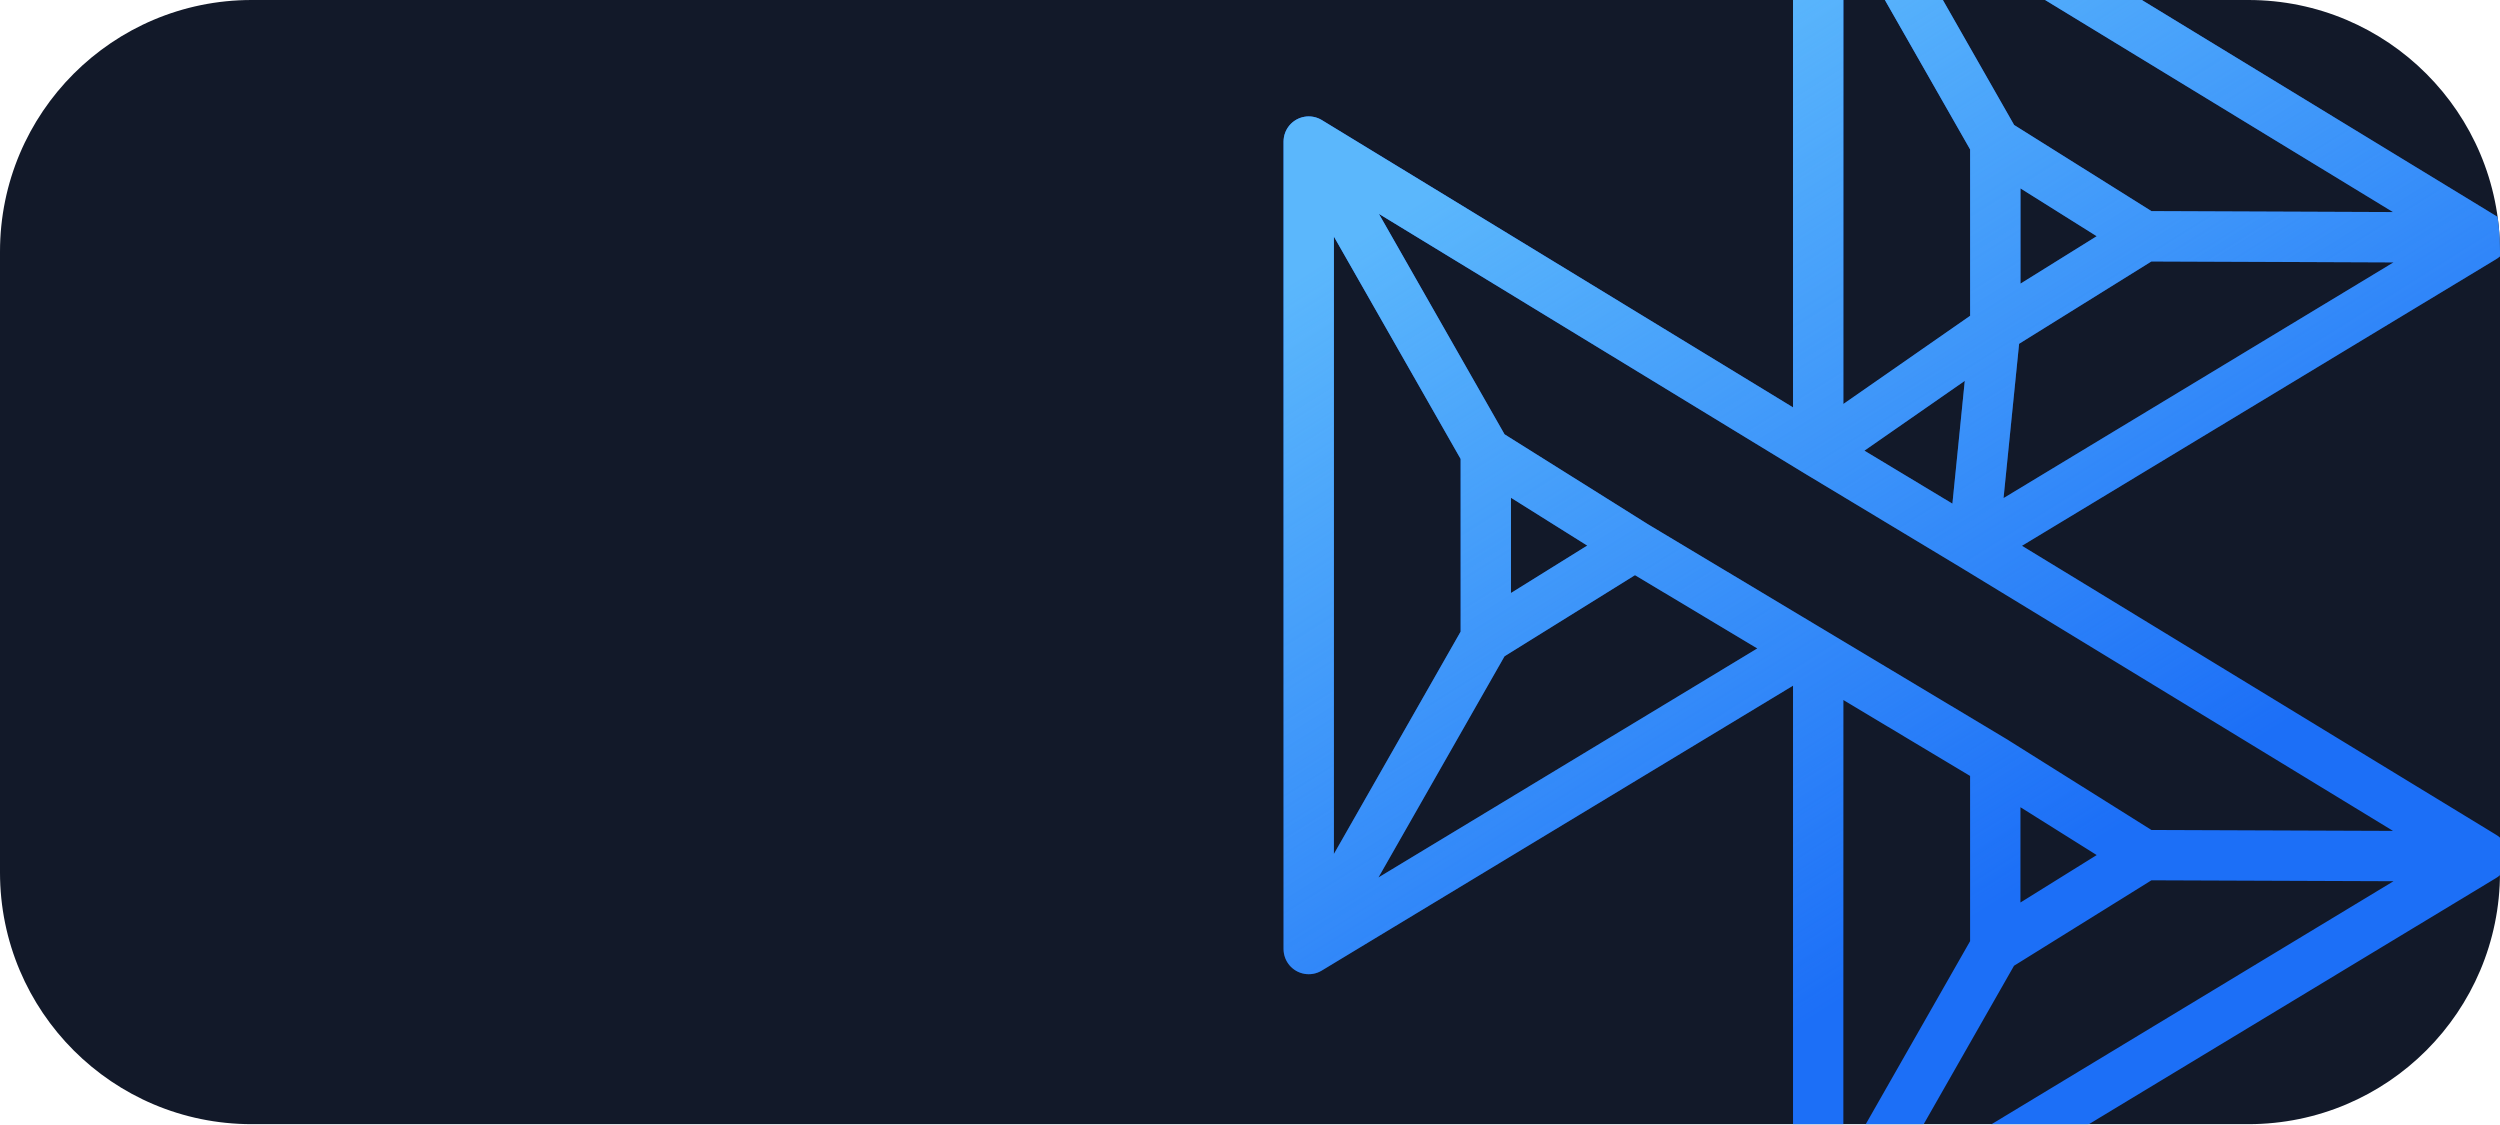
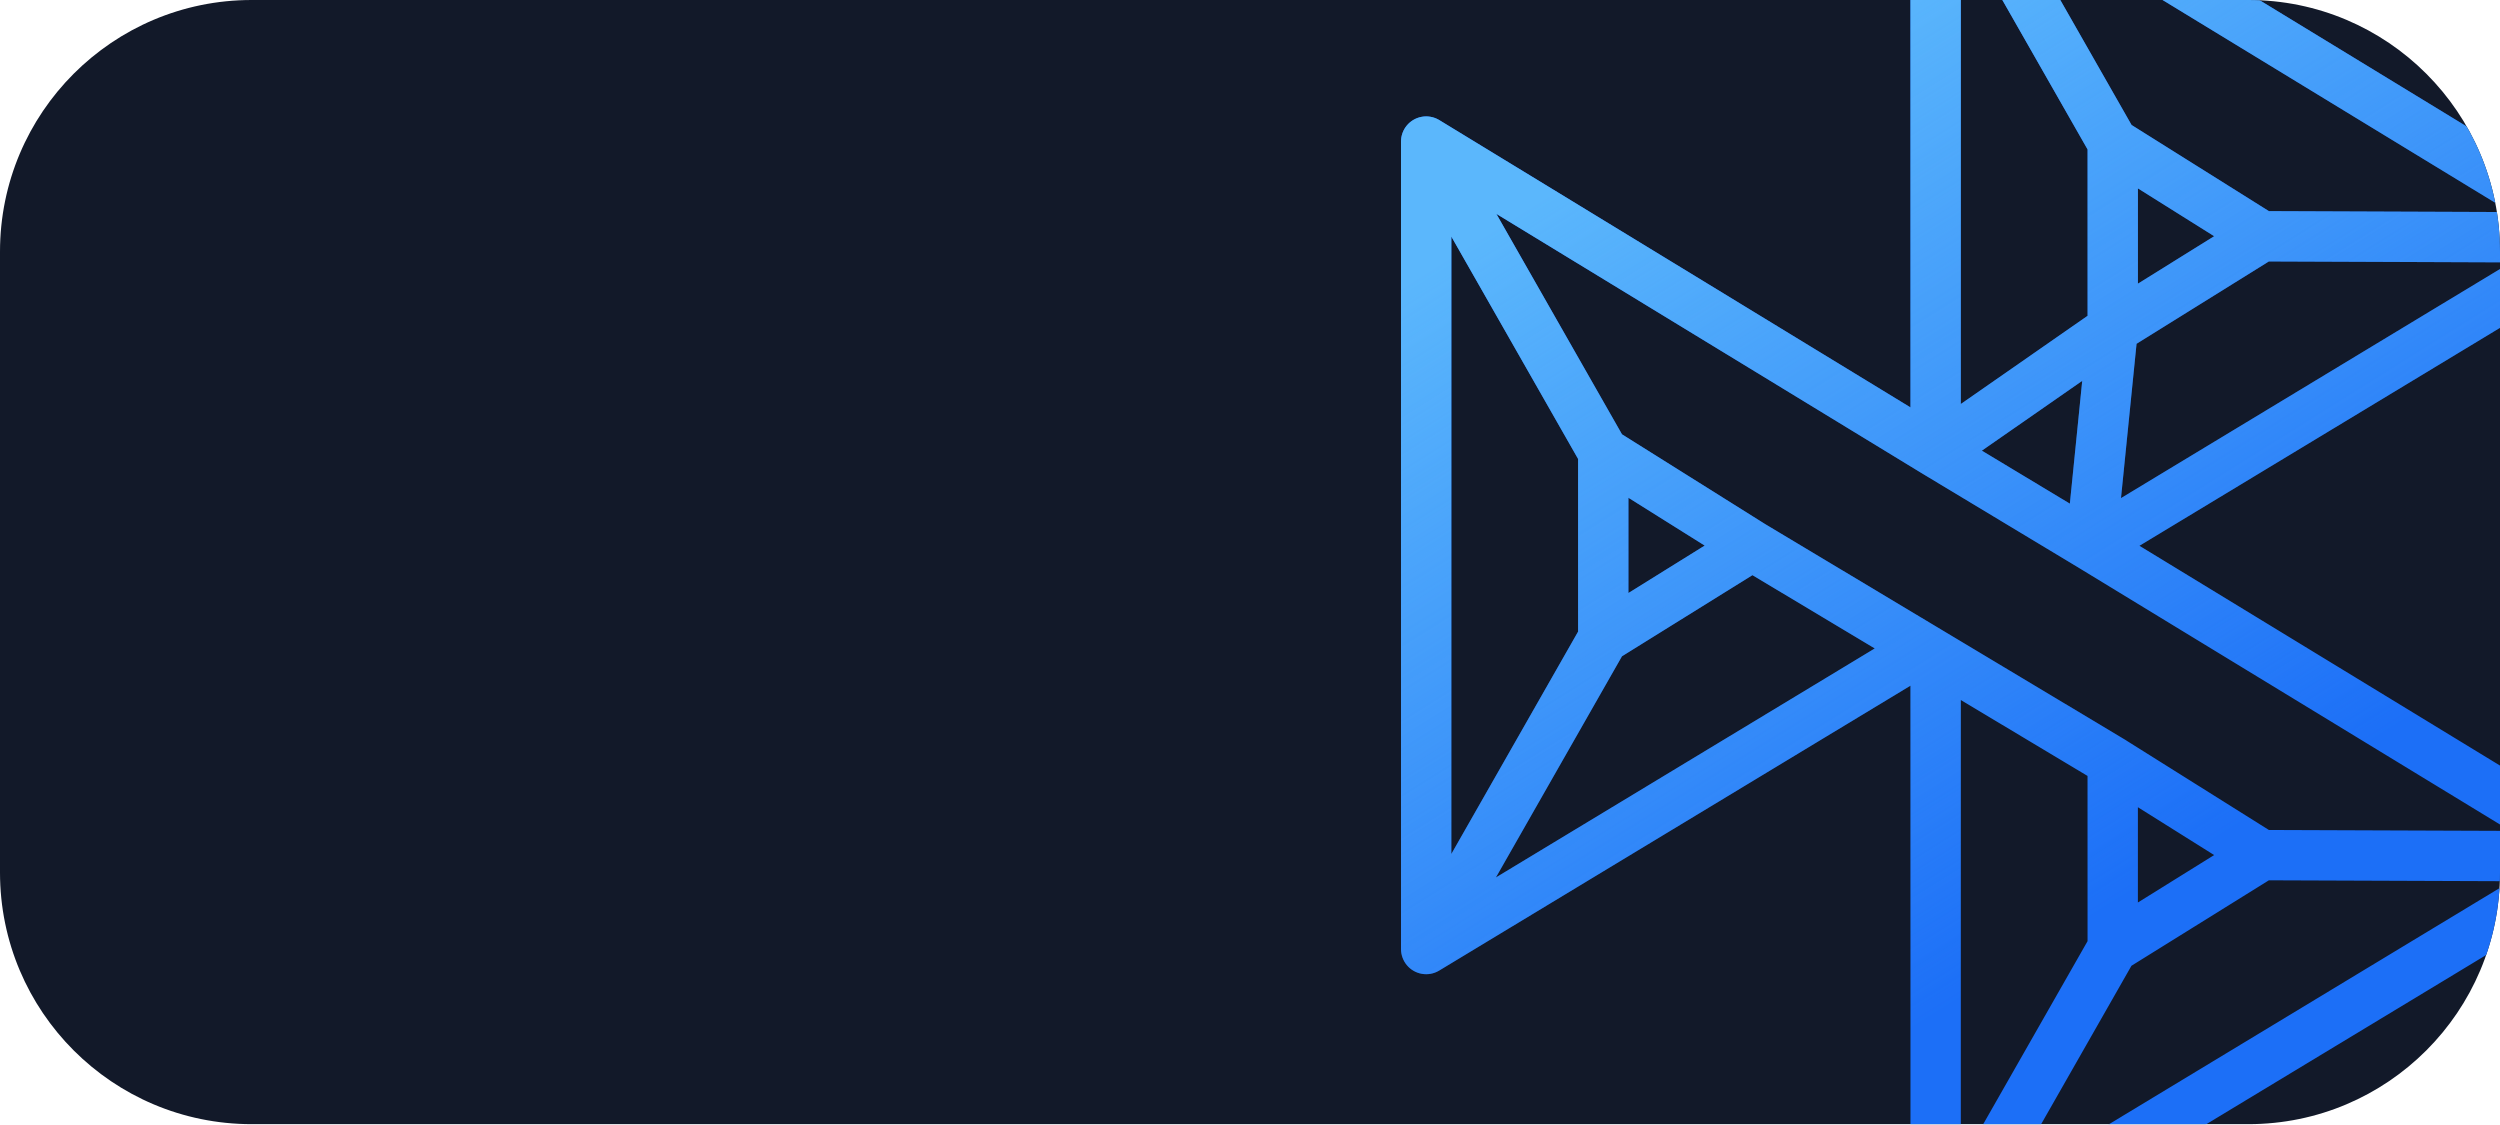
<svg xmlns="http://www.w3.org/2000/svg" width="149" height="67" viewBox="0 0 149 67" fill="none">
  <rect width="149" height="67" rx="15" fill="#121929" />
-   <mask id="mask0_54_59" style="mask-type:alpha" maskUnits="userSpaceOnUse" x="0" y="0" width="149" height="67">
+   <mask id="mask0_73_3" style="mask-type:alpha" maskUnits="userSpaceOnUse" x="0" y="0" width="149" height="67">
    <rect width="149" height="67" rx="15" fill="#121929" />
  </mask>
-   <g mask="url(#mask0_54_59)">
-     <path d="M88.554 26.955V38.045M88.554 26.955L78 8.438M88.554 26.955L97.431 32.522M127.795 14.083L118.918 8.515M127.795 50.967L118.918 45.398V56.49M78 8.438V56.562L107.641 38.644M78 8.438L108.364 26.951M108.364 39.075V75M108.364 75L148 51.041M108.364 75L118.92 56.487L127.798 50.965L148 51.041M148 51.041L117.618 32.524M117.618 32.524L148 14.16M117.618 32.524L108.364 26.951M117.618 32.524L118.92 19.606M148 14.16L108.364 -10M148 14.16L127.798 14.081L118.92 19.606M108.364 -10L118.92 8.51M108.364 -10V26.951M97.431 32.522L88.554 38.042L78 56.557M97.431 32.522L118.92 45.396M118.92 8.513V19.606M118.92 19.606L108.364 26.949" stroke="#1C6FF7" stroke-width="3" stroke-linecap="round" stroke-linejoin="round" />
-     <path d="M88.554 26.955V38.045M88.554 26.955L78 8.438M88.554 26.955L97.431 32.522M127.795 14.083L118.918 8.515M127.795 50.967L118.918 45.398V56.49M78 8.438V56.562L107.641 38.644M78 8.438L108.364 26.951M108.364 39.075V75M108.364 75L148 51.041M108.364 75L118.92 56.487L127.798 50.965L148 51.041M148 51.041L117.618 32.524M117.618 32.524L148 14.16M117.618 32.524L108.364 26.951M117.618 32.524L118.92 19.606M148 14.16L108.364 -10M148 14.16L127.798 14.081L118.92 19.606M108.364 -10L118.92 8.51M108.364 -10V26.951M97.431 32.522L88.554 38.042L78 56.557M97.431 32.522L118.92 45.396M118.92 8.513V19.606M118.92 19.606L108.364 26.949" stroke="url(#paint0_linear_54_59)" stroke-width="3" stroke-linecap="round" stroke-linejoin="round" />
+   <g mask="url(#mask0_73_3)">
+     <path d="M95.554 26.955V38.045M95.554 26.955L85 8.438M95.554 26.955L104.431 32.522M134.795 14.083L125.918 8.515M134.795 50.967L125.918 45.398V56.49M85 8.438V56.562L114.641 38.644M85 8.438L115.364 26.951M115.364 39.075V75M115.364 75L155 51.041M115.364 75L125.92 56.487L134.798 50.965L155 51.041M155 51.041L124.618 32.524M124.618 32.524L155 14.16M124.618 32.524L115.364 26.951M124.618 32.524L125.92 19.606M155 14.16L115.364 -10M155 14.16L134.798 14.081L125.92 19.606M115.364 -10L125.92 8.51M115.364 -10V26.951M104.431 32.522L95.554 38.042L85 56.557M104.431 32.522L125.92 45.396M125.92 8.513V19.606M125.92 19.606L115.364 26.949" stroke="#1C6FF7" stroke-width="3" stroke-linecap="round" stroke-linejoin="round" />
+     <path d="M95.554 26.955V38.045M95.554 26.955L85 8.438M95.554 26.955L104.431 32.522M134.795 14.083L125.918 8.515M134.795 50.967L125.918 45.398V56.49M85 8.438V56.562L114.641 38.644M85 8.438L115.364 26.951M115.364 39.075V75M115.364 75L155 51.041M115.364 75L125.92 56.487L134.798 50.965L155 51.041M155 51.041L124.618 32.524M124.618 32.524L155 14.16M124.618 32.524L115.364 26.951M124.618 32.524L125.92 19.606M155 14.16L115.364 -10M155 14.16L134.798 14.081L125.92 19.606M115.364 -10L125.92 8.51M115.364 -10V26.951M104.431 32.522L95.554 38.042L85 56.557M104.431 32.522L125.92 45.396M125.92 8.513V19.606M125.92 19.606L115.364 26.949" stroke="url(#paint0_linear_73_3)" stroke-width="3" stroke-linecap="round" stroke-linejoin="round" />
  </g>
  <defs>
-     <linearGradient id="paint0_linear_54_59" x1="127.5" y1="48.5" x2="99" y2="3" gradientUnits="userSpaceOnUse">
+     <linearGradient id="paint0_linear_73_3" x1="134.5" y1="48.5" x2="106" y2="3" gradientUnits="userSpaceOnUse">
      <stop stop-color="#5BB7FC" stop-opacity="0" />
      <stop offset="1" stop-color="#5BB7FC" />
    </linearGradient>
  </defs>
</svg>
